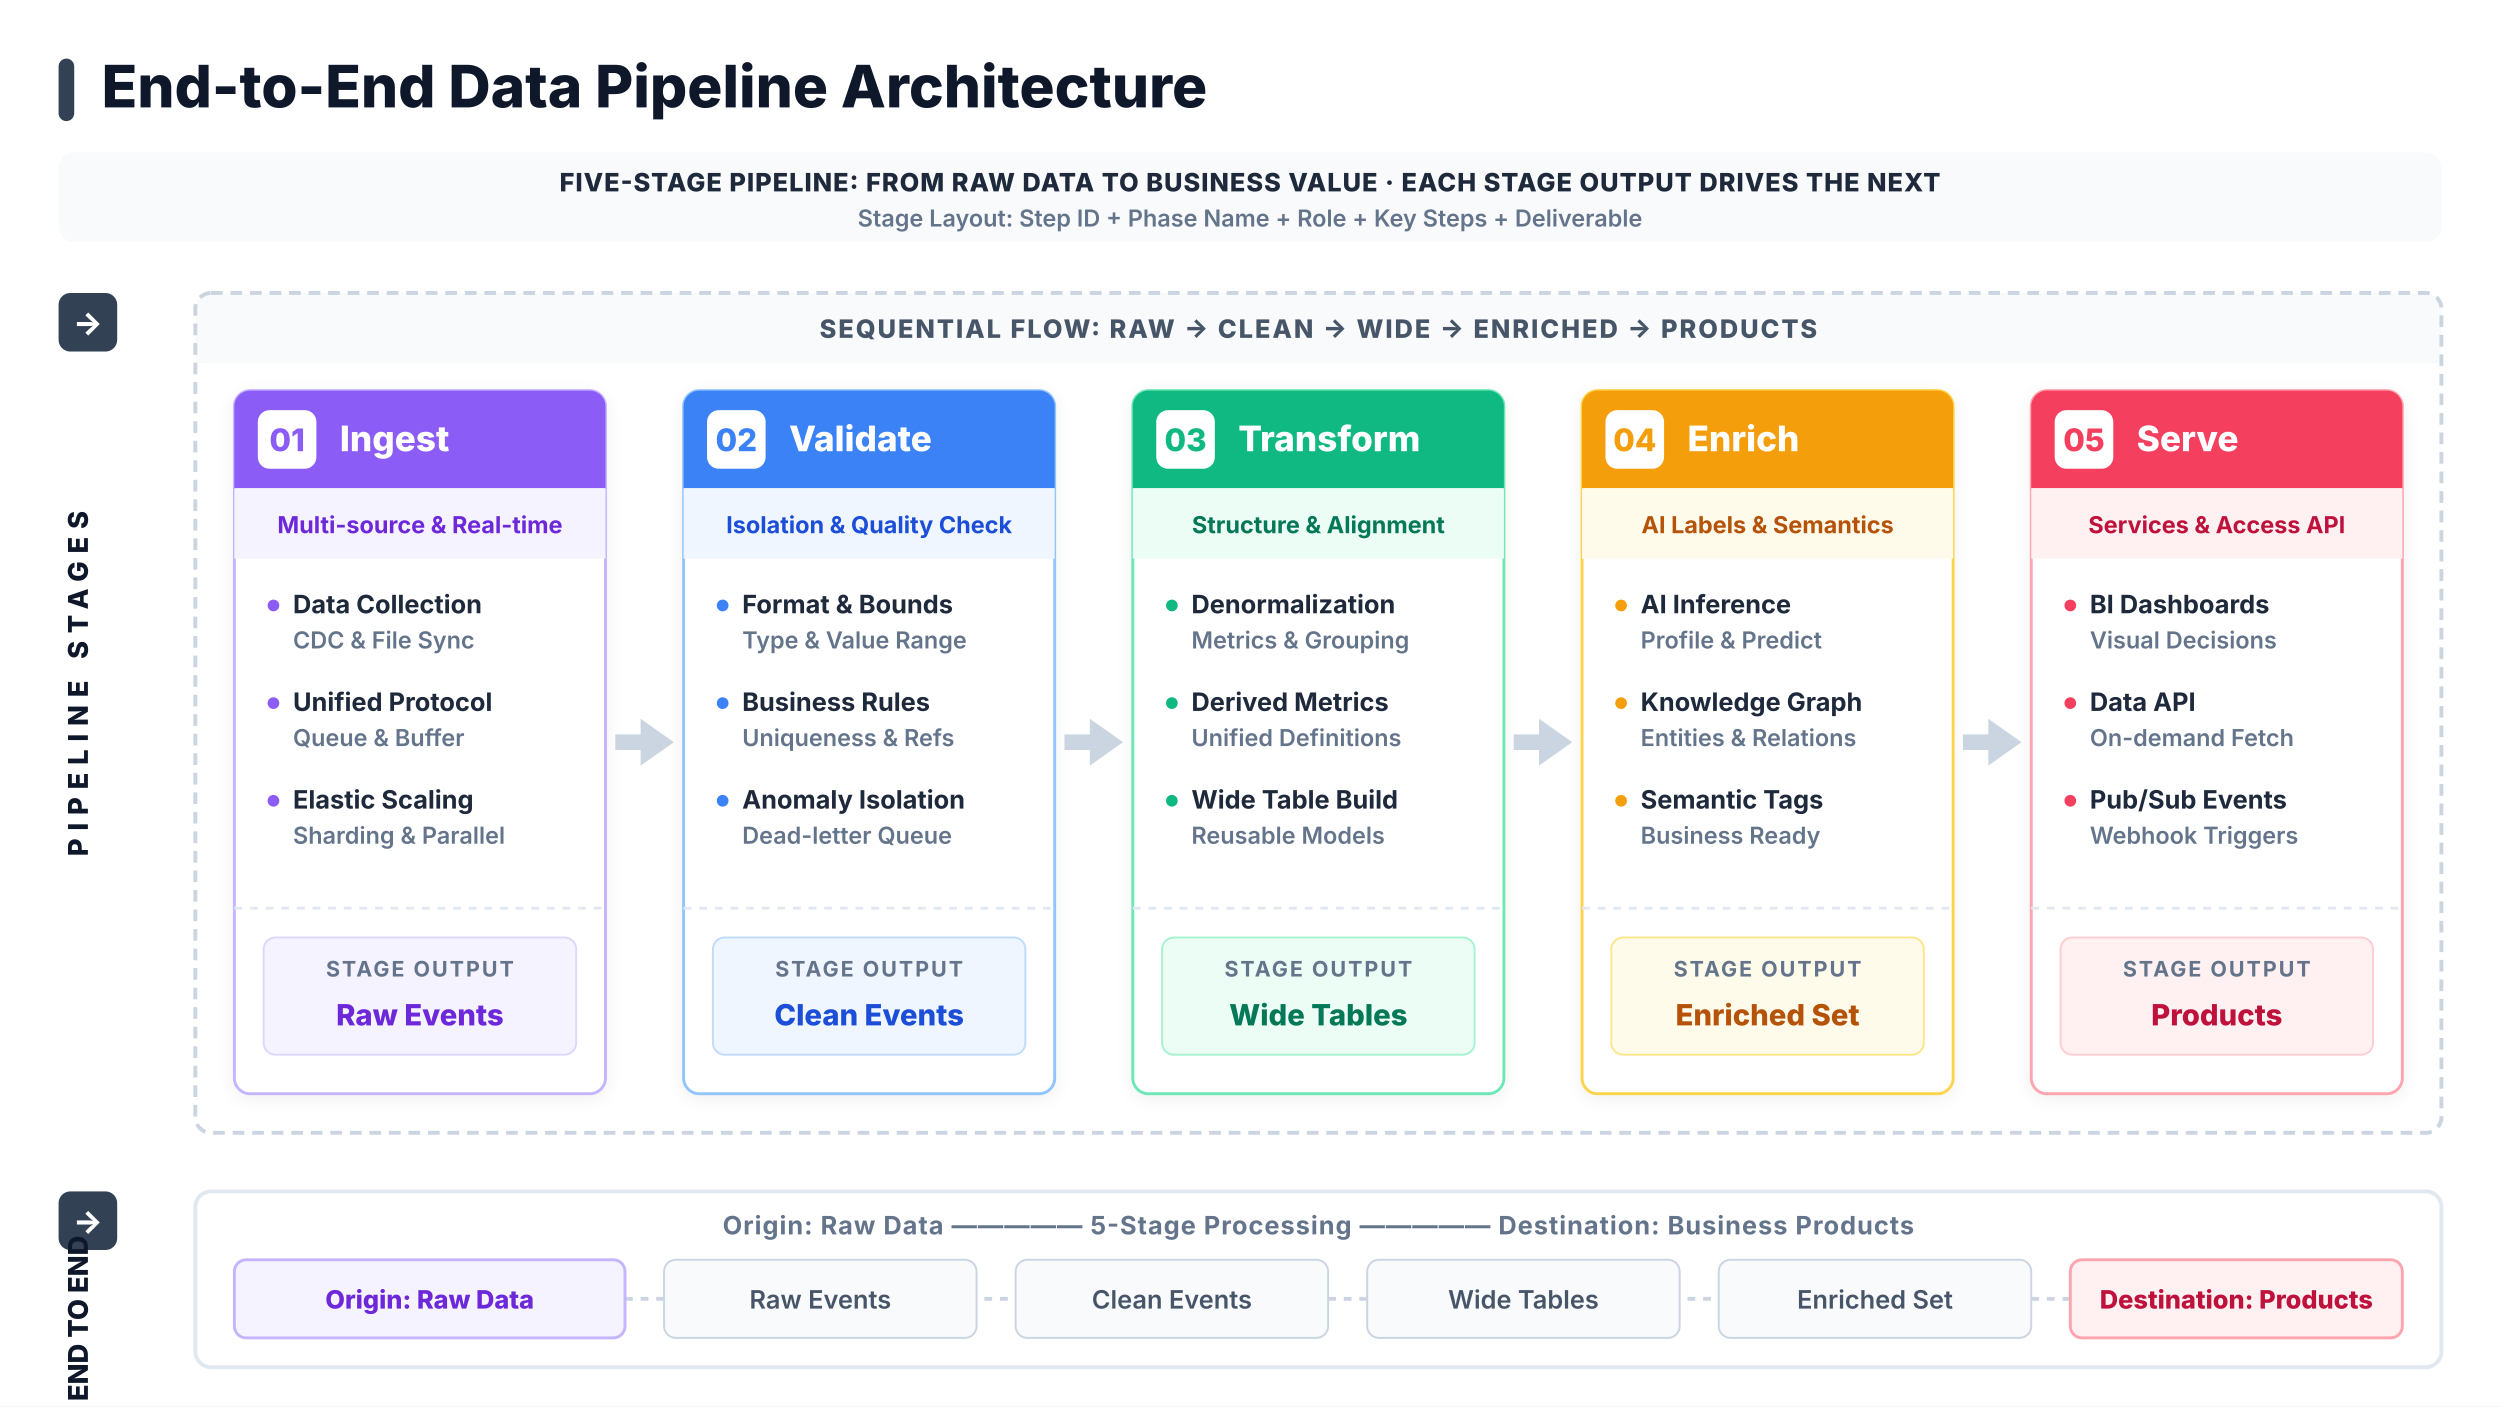
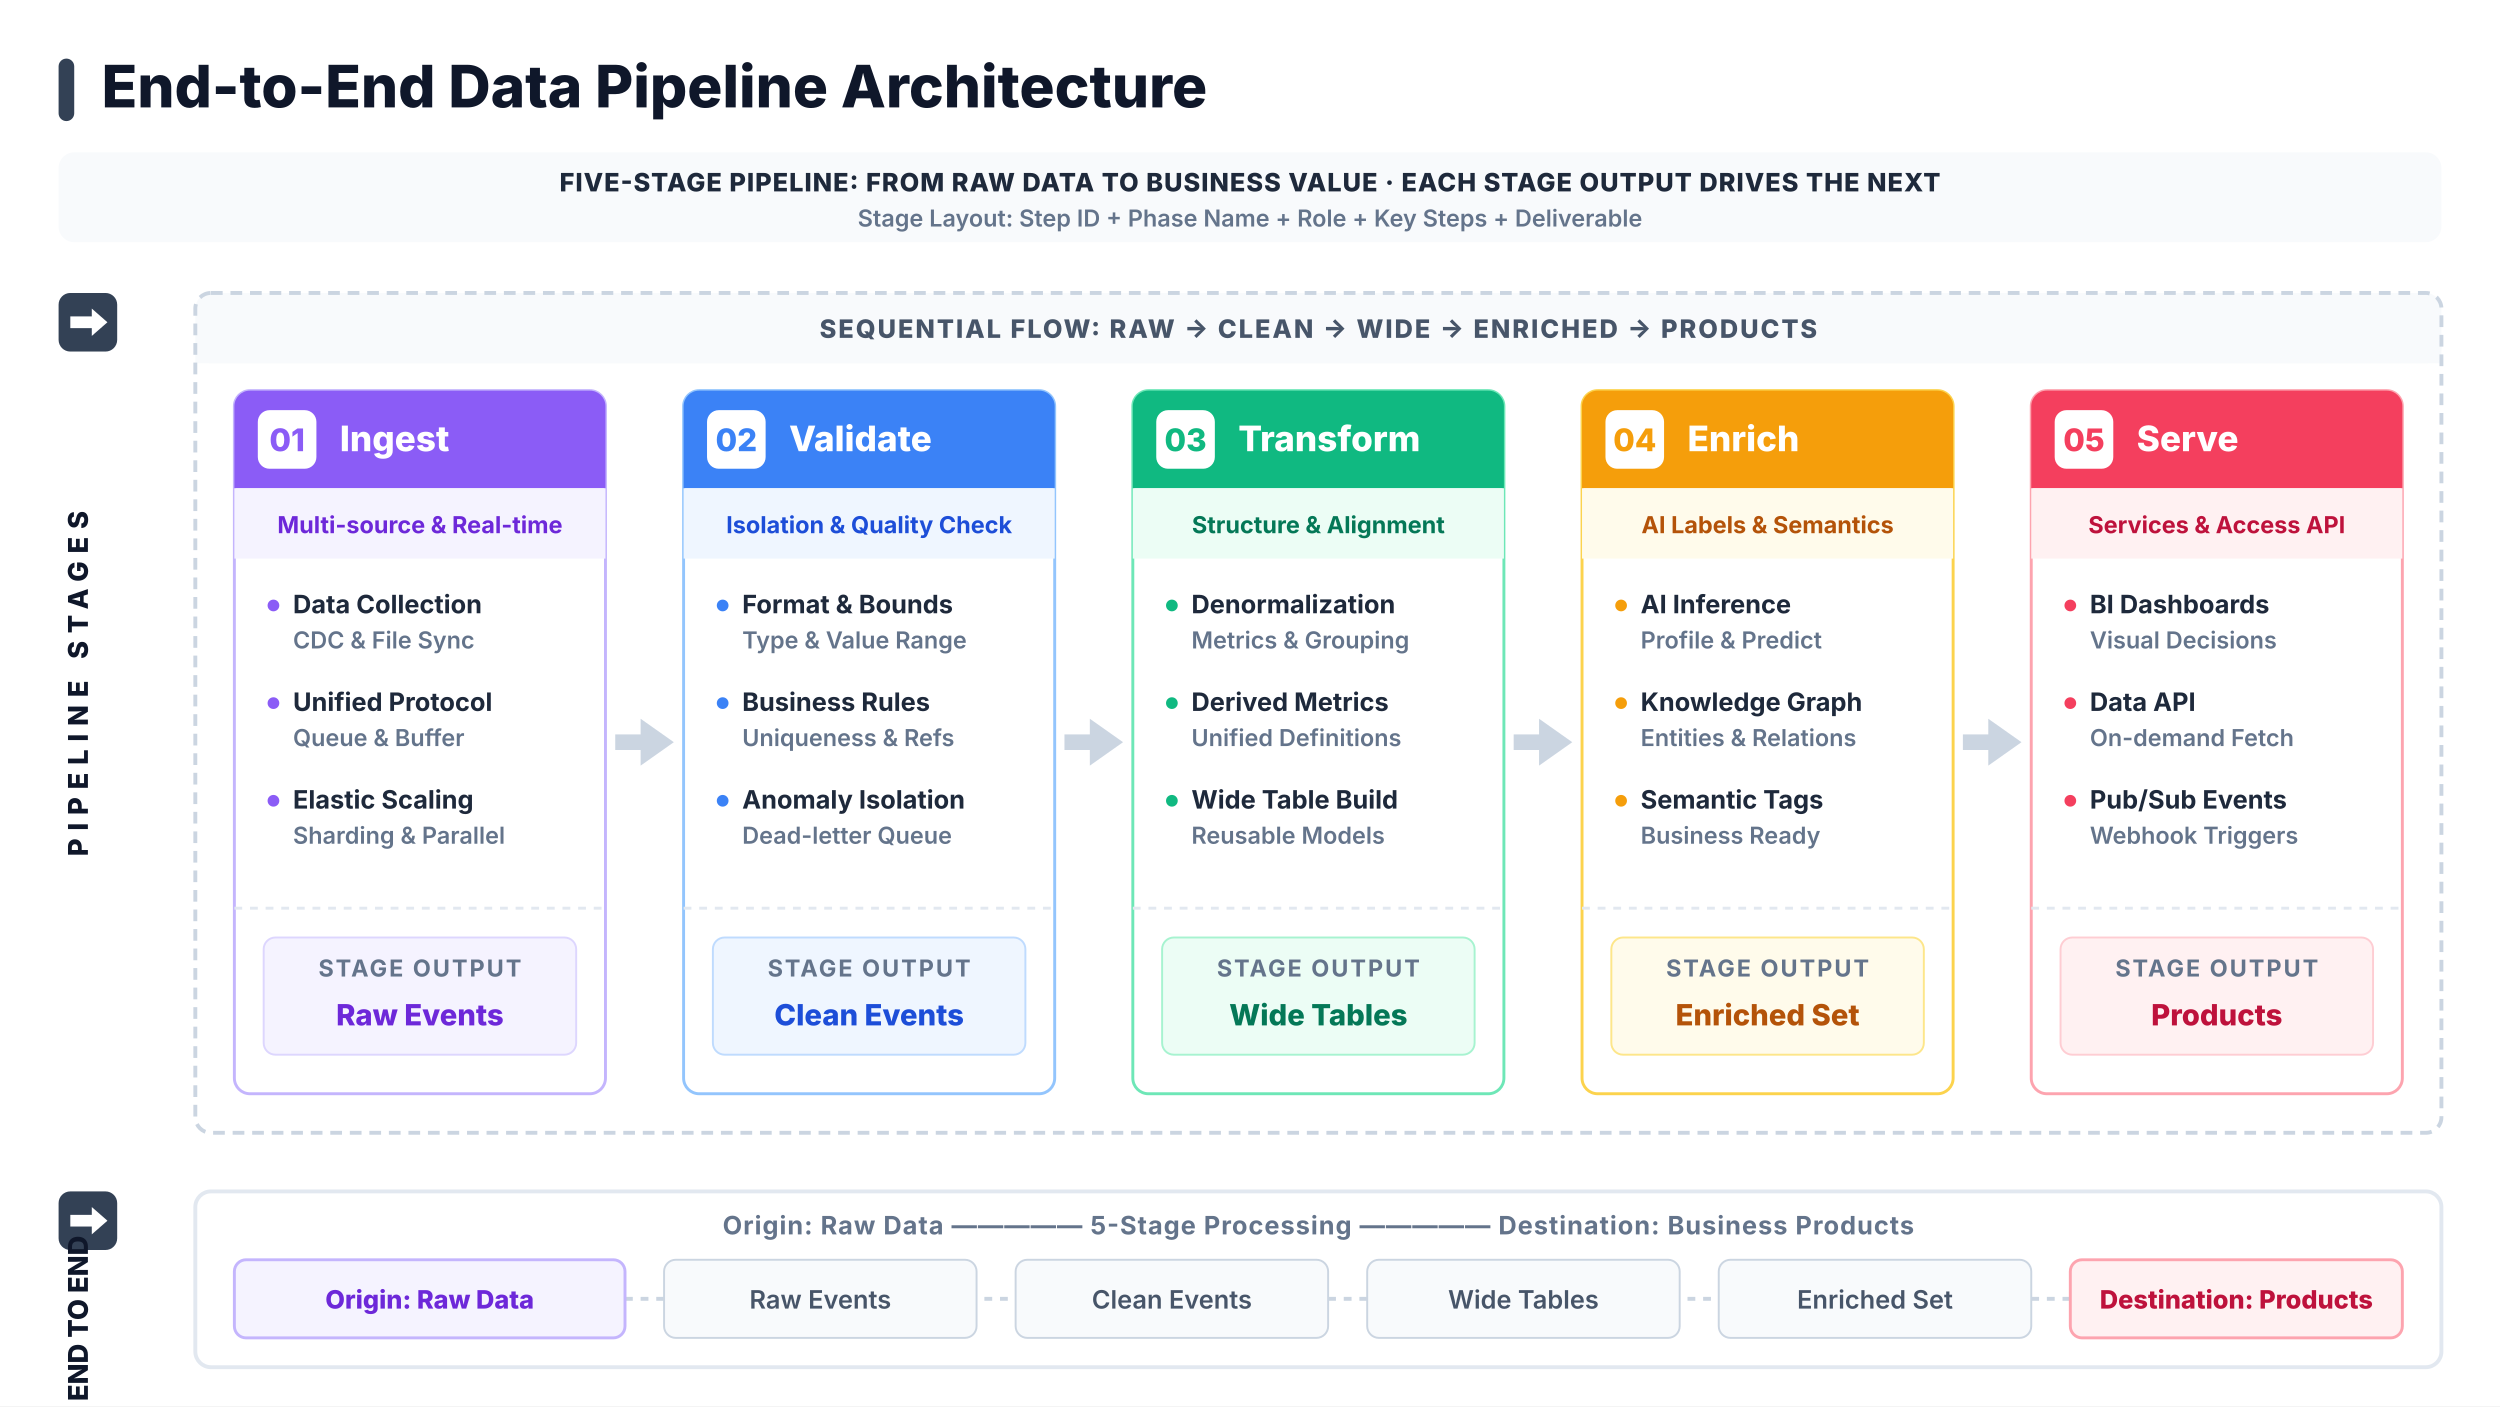
- <svg xmlns="http://www.w3.org/2000/svg" viewBox="0 0 1280 720" width="1280" height="720">
-   <defs>
-     <filter id="cardShadow" x="-10%" y="-10%" width="120%" height="120%">
-       <feGaussianBlur in="SourceAlpha" stdDeviation="4" />
-       <feOffset dx="0" dy="2" result="offsetblur" />
-       <feFlood flood-color="#0F172A" flood-opacity="0.06" result="shadowColor" />
-       <feComposite in="shadowColor" in2="offsetblur" operator="in" result="shadow" />
-       <feMerge>
-         <feMergeNode in="shadow" />
-         <feMergeNode in="SourceGraphic" />
-       </feMerge>
-     </filter>
-   </defs>
+ <svg xmlns="http://www.w3.org/2000/svg" viewBox="0 0 1280 720" width="1280" height="720" font-family="-apple-system, BlinkMacSystemFont, 'Segoe UI', 'PingFang SC', 'Microsoft YaHei', sans-serif" font-size="12">
  <rect x="0" y="0" width="1280" height="720" fill="#FFFFFF" />
-   <rect x="30" y="30" width="8" height="32" rx="4" fill="#334155" />
-   <text x="52" y="55" font-family="-apple-system, BlinkMacSystemFont, 'Segoe UI', sans-serif" font-size="30" font-weight="800" fill="#0F172A">End-to-End Data Pipeline Architecture</text>
-   <rect x="30" y="78" width="1220" height="46" rx="8" fill="#F8FAFC" />
-   <text x="640" y="98" text-anchor="middle" font-family="-apple-system, BlinkMacSystemFont, 'Segoe UI', sans-serif" font-size="13" font-weight="800" fill="#1E293B" letter-spacing="0.5">
-     FIVE-STAGE PIPELINE: FROM RAW DATA TO BUSINESS VALUE · EACH STAGE OUTPUT DRIVES THE NEXT
-   </text>
-   <text x="640" y="116" text-anchor="middle" font-family="-apple-system, BlinkMacSystemFont, 'Segoe UI', sans-serif" font-size="12" font-weight="600" fill="#64748B">
-     Stage Layout: Step ID + Phase Name + Role + Key Steps + Deliverable
-   </text>
-   <rect x="30" y="150" width="30" height="30" rx="6" fill="#334155" />
-   <text x="45" y="171" text-anchor="middle" font-family="-apple-system, BlinkMacSystemFont, 'Segoe UI', sans-serif" font-size="16" font-weight="800" fill="#FFFFFF">→</text>
-   <text x="45" y="350" text-anchor="middle" font-family="-apple-system, BlinkMacSystemFont, 'Segoe UI', sans-serif" font-size="14" font-weight="800" fill="#0F172A" letter-spacing="4" transform="rotate(-90, 45, 350)">PIPELINE STAGES</text>
-   <rect x="100" y="150" width="1150" height="36" fill="#F8FAFC" rx="8" />
-   <path d="M 100 176 L 1250 176 L 1250 186 L 100 186 Z" fill="#F8FAFC" />
-   <rect x="100" y="150" width="1150" height="430" rx="8" fill="none" stroke="#CBD5E1" stroke-width="2" stroke-dasharray="6 4" />
-   <text x="675" y="173" text-anchor="middle" font-family="-apple-system, BlinkMacSystemFont, 'Segoe UI', sans-serif" font-size="13" font-weight="800" fill="#475569" letter-spacing="1">SEQUENTIAL FLOW: RAW → CLEAN → WIDE → ENRICHED → PRODUCTS</text>
-   <rect x="120" y="200" width="190" height="360" rx="8" fill="#FFFFFF" stroke="#C4B5FD" stroke-width="1.5" filter="url(#cardShadow)" />
-   <path d="M 120 208 A 8 8 0 0 1 128 200 L 302 200 A 8 8 0 0 1 310 208 L 310 250 L 120 250 Z" fill="#8B5CF6" />
-   <rect x="132" y="210" width="30" height="30" rx="6" fill="#FFFFFF" />
-   <text x="147" y="231" text-anchor="middle" font-family="-apple-system, BlinkMacSystemFont, 'Segoe UI', sans-serif" font-size="16" font-weight="800" fill="#8B5CF6">01</text>
-   <text x="174" y="231" font-family="-apple-system, BlinkMacSystemFont, 'Segoe UI', sans-serif" font-size="18" font-weight="800" fill="#FFFFFF">Ingest</text>
-   <rect x="120" y="250" width="190" height="36" fill="#F5F3FF" />
-   <text x="215" y="273" text-anchor="middle" font-family="-apple-system, BlinkMacSystemFont, 'Segoe UI', sans-serif" font-size="12" font-weight="700" fill="#6D28D9">Multi-source &amp; Real-time</text>
-   <circle cx="140" cy="310" r="3" fill="#8B5CF6" />
-   <text x="150" y="314" font-family="-apple-system, BlinkMacSystemFont, 'Segoe UI', sans-serif" font-size="13" font-weight="700" fill="#1E293B">Data Collection</text>
-   <text x="150" y="332" font-family="-apple-system, BlinkMacSystemFont, 'Segoe UI', sans-serif" font-size="12" font-weight="600" fill="#64748B">CDC &amp; File Sync</text>
-   <circle cx="140" cy="360" r="3" fill="#8B5CF6" />
-   <text x="150" y="364" font-family="-apple-system, BlinkMacSystemFont, 'Segoe UI', sans-serif" font-size="13" font-weight="700" fill="#1E293B">Unified Protocol</text>
-   <text x="150" y="382" font-family="-apple-system, BlinkMacSystemFont, 'Segoe UI', sans-serif" font-size="12" font-weight="600" fill="#64748B">Queue &amp; Buffer</text>
-   <circle cx="140" cy="410" r="3" fill="#8B5CF6" />
-   <text x="150" y="414" font-family="-apple-system, BlinkMacSystemFont, 'Segoe UI', sans-serif" font-size="13" font-weight="700" fill="#1E293B">Elastic Scaling</text>
-   <text x="150" y="432" font-family="-apple-system, BlinkMacSystemFont, 'Segoe UI', sans-serif" font-size="12" font-weight="600" fill="#64748B">Sharding &amp; Parallel</text>
-   <line x1="120" y1="465" x2="310" y2="465" stroke="#E2E8F0" stroke-width="1.5" stroke-dasharray="4 4" />
-   <rect x="135" y="480" width="160" height="60" rx="6" fill="#F5F3FF" stroke="#DDD6FE" stroke-width="1" />
-   <text x="215" y="500" text-anchor="middle" font-family="-apple-system, BlinkMacSystemFont, 'Segoe UI', sans-serif" font-size="11" font-weight="700" fill="#64748B" letter-spacing="1">STAGE OUTPUT</text>
-   <text x="215" y="525" text-anchor="middle" font-family="-apple-system, BlinkMacSystemFont, 'Segoe UI', sans-serif" font-size="15" font-weight="800" fill="#6D28D9">Raw Events</text>
-   <rect x="350" y="200" width="190" height="360" rx="8" fill="#FFFFFF" stroke="#93C5FD" stroke-width="1.5" filter="url(#cardShadow)" />
-   <path d="M 350 208 A 8 8 0 0 1 358 200 L 532 200 A 8 8 0 0 1 540 208 L 540 250 L 350 250 Z" fill="#3B82F6" />
-   <rect x="362" y="210" width="30" height="30" rx="6" fill="#FFFFFF" />
-   <text x="377" y="231" text-anchor="middle" font-family="-apple-system, BlinkMacSystemFont, 'Segoe UI', sans-serif" font-size="16" font-weight="800" fill="#3B82F6">02</text>
-   <text x="404" y="231" font-family="-apple-system, BlinkMacSystemFont, 'Segoe UI', sans-serif" font-size="18" font-weight="800" fill="#FFFFFF">Validate</text>
-   <rect x="350" y="250" width="190" height="36" fill="#EFF6FF" />
-   <text x="445" y="273" text-anchor="middle" font-family="-apple-system, BlinkMacSystemFont, 'Segoe UI', sans-serif" font-size="12" font-weight="700" fill="#1D4ED8">Isolation &amp; Quality Check</text>
-   <circle cx="370" cy="310" r="3" fill="#3B82F6" />
-   <text x="380" y="314" font-family="-apple-system, BlinkMacSystemFont, 'Segoe UI', sans-serif" font-size="13" font-weight="700" fill="#1E293B">Format &amp; Bounds</text>
-   <text x="380" y="332" font-family="-apple-system, BlinkMacSystemFont, 'Segoe UI', sans-serif" font-size="12" font-weight="600" fill="#64748B">Type &amp; Value Range</text>
-   <circle cx="370" cy="360" r="3" fill="#3B82F6" />
-   <text x="380" y="364" font-family="-apple-system, BlinkMacSystemFont, 'Segoe UI', sans-serif" font-size="13" font-weight="700" fill="#1E293B">Business Rules</text>
-   <text x="380" y="382" font-family="-apple-system, BlinkMacSystemFont, 'Segoe UI', sans-serif" font-size="12" font-weight="600" fill="#64748B">Uniqueness &amp; Refs</text>
-   <circle cx="370" cy="410" r="3" fill="#3B82F6" />
-   <text x="380" y="414" font-family="-apple-system, BlinkMacSystemFont, 'Segoe UI', sans-serif" font-size="13" font-weight="700" fill="#1E293B">Anomaly Isolation</text>
-   <text x="380" y="432" font-family="-apple-system, BlinkMacSystemFont, 'Segoe UI', sans-serif" font-size="12" font-weight="600" fill="#64748B">Dead-letter Queue</text>
-   <line x1="350" y1="465" x2="540" y2="465" stroke="#E2E8F0" stroke-width="1.5" stroke-dasharray="4 4" />
-   <rect x="365" y="480" width="160" height="60" rx="6" fill="#EFF6FF" stroke="#BFDBFE" stroke-width="1" />
-   <text x="445" y="500" text-anchor="middle" font-family="-apple-system, BlinkMacSystemFont, 'Segoe UI', sans-serif" font-size="11" font-weight="700" fill="#64748B" letter-spacing="1">STAGE OUTPUT</text>
-   <text x="445" y="525" text-anchor="middle" font-family="-apple-system, BlinkMacSystemFont, 'Segoe UI', sans-serif" font-size="15" font-weight="800" fill="#1D4ED8">Clean Events</text>
-   <rect x="580" y="200" width="190" height="360" rx="8" fill="#FFFFFF" stroke="#6EE7B7" stroke-width="1.5" filter="url(#cardShadow)" />
-   <path d="M 580 208 A 8 8 0 0 1 588 200 L 762 200 A 8 8 0 0 1 770 208 L 770 250 L 580 250 Z" fill="#10B981" />
-   <rect x="592" y="210" width="30" height="30" rx="6" fill="#FFFFFF" />
-   <text x="607" y="231" text-anchor="middle" font-family="-apple-system, BlinkMacSystemFont, 'Segoe UI', sans-serif" font-size="16" font-weight="800" fill="#10B981">03</text>
-   <text x="634" y="231" font-family="-apple-system, BlinkMacSystemFont, 'Segoe UI', sans-serif" font-size="18" font-weight="800" fill="#FFFFFF">Transform</text>
-   <rect x="580" y="250" width="190" height="36" fill="#ECFDF5" />
-   <text x="675" y="273" text-anchor="middle" font-family="-apple-system, BlinkMacSystemFont, 'Segoe UI', sans-serif" font-size="12" font-weight="700" fill="#047857">Structure &amp; Alignment</text>
-   <circle cx="600" cy="310" r="3" fill="#10B981" />
-   <text x="610" y="314" font-family="-apple-system, BlinkMacSystemFont, 'Segoe UI', sans-serif" font-size="13" font-weight="700" fill="#1E293B">Denormalization</text>
-   <text x="610" y="332" font-family="-apple-system, BlinkMacSystemFont, 'Segoe UI', sans-serif" font-size="12" font-weight="600" fill="#64748B">Metrics &amp; Grouping</text>
-   <circle cx="600" cy="360" r="3" fill="#10B981" />
-   <text x="610" y="364" font-family="-apple-system, BlinkMacSystemFont, 'Segoe UI', sans-serif" font-size="13" font-weight="700" fill="#1E293B">Derived Metrics</text>
-   <text x="610" y="382" font-family="-apple-system, BlinkMacSystemFont, 'Segoe UI', sans-serif" font-size="12" font-weight="600" fill="#64748B">Unified Definitions</text>
-   <circle cx="600" cy="410" r="3" fill="#10B981" />
-   <text x="610" y="414" font-family="-apple-system, BlinkMacSystemFont, 'Segoe UI', sans-serif" font-size="13" font-weight="700" fill="#1E293B">Wide Table Build</text>
-   <text x="610" y="432" font-family="-apple-system, BlinkMacSystemFont, 'Segoe UI', sans-serif" font-size="12" font-weight="600" fill="#64748B">Reusable Models</text>
-   <line x1="580" y1="465" x2="770" y2="465" stroke="#E2E8F0" stroke-width="1.5" stroke-dasharray="4 4" />
-   <rect x="595" y="480" width="160" height="60" rx="6" fill="#ECFDF5" stroke="#A7F3D0" stroke-width="1" />
-   <text x="675" y="500" text-anchor="middle" font-family="-apple-system, BlinkMacSystemFont, 'Segoe UI', sans-serif" font-size="11" font-weight="700" fill="#64748B" letter-spacing="1">STAGE OUTPUT</text>
-   <text x="675" y="525" text-anchor="middle" font-family="-apple-system, BlinkMacSystemFont, 'Segoe UI', sans-serif" font-size="15" font-weight="800" fill="#047857">Wide Tables</text>
-   <rect x="810" y="200" width="190" height="360" rx="8" fill="#FFFFFF" stroke="#FCD34D" stroke-width="1.5" filter="url(#cardShadow)" />
-   <path d="M 810 208 A 8 8 0 0 1 818 200 L 992 200 A 8 8 0 0 1 1000 208 L 1000 250 L 810 250 Z" fill="#F59E0B" />
-   <rect x="822" y="210" width="30" height="30" rx="6" fill="#FFFFFF" />
-   <text x="837" y="231" text-anchor="middle" font-family="-apple-system, BlinkMacSystemFont, 'Segoe UI', sans-serif" font-size="16" font-weight="800" fill="#F59E0B">04</text>
-   <text x="864" y="231" font-family="-apple-system, BlinkMacSystemFont, 'Segoe UI', sans-serif" font-size="18" font-weight="800" fill="#FFFFFF">Enrich</text>
-   <rect x="810" y="250" width="190" height="36" fill="#FFFBEB" />
-   <text x="905" y="273" text-anchor="middle" font-family="-apple-system, BlinkMacSystemFont, 'Segoe UI', sans-serif" font-size="12" font-weight="700" fill="#B45309">AI Labels &amp; Semantics</text>
-   <circle cx="830" cy="310" r="3" fill="#F59E0B" />
-   <text x="840" y="314" font-family="-apple-system, BlinkMacSystemFont, 'Segoe UI', sans-serif" font-size="13" font-weight="700" fill="#1E293B">AI Inference</text>
-   <text x="840" y="332" font-family="-apple-system, BlinkMacSystemFont, 'Segoe UI', sans-serif" font-size="12" font-weight="600" fill="#64748B">Profile &amp; Predict</text>
-   <circle cx="830" cy="360" r="3" fill="#F59E0B" />
-   <text x="840" y="364" font-family="-apple-system, BlinkMacSystemFont, 'Segoe UI', sans-serif" font-size="13" font-weight="700" fill="#1E293B">Knowledge Graph</text>
-   <text x="840" y="382" font-family="-apple-system, BlinkMacSystemFont, 'Segoe UI', sans-serif" font-size="12" font-weight="600" fill="#64748B">Entities &amp; Relations</text>
-   <circle cx="830" cy="410" r="3" fill="#F59E0B" />
-   <text x="840" y="414" font-family="-apple-system, BlinkMacSystemFont, 'Segoe UI', sans-serif" font-size="13" font-weight="700" fill="#1E293B">Semantic Tags</text>
-   <text x="840" y="432" font-family="-apple-system, BlinkMacSystemFont, 'Segoe UI', sans-serif" font-size="12" font-weight="600" fill="#64748B">Business Ready</text>
-   <line x1="810" y1="465" x2="1000" y2="465" stroke="#E2E8F0" stroke-width="1.5" stroke-dasharray="4 4" />
-   <rect x="825" y="480" width="160" height="60" rx="6" fill="#FFFBEB" stroke="#FDE68A" stroke-width="1" />
-   <text x="905" y="500" text-anchor="middle" font-family="-apple-system, BlinkMacSystemFont, 'Segoe UI', sans-serif" font-size="11" font-weight="700" fill="#64748B" letter-spacing="1">STAGE OUTPUT</text>
-   <text x="905" y="525" text-anchor="middle" font-family="-apple-system, BlinkMacSystemFont, 'Segoe UI', sans-serif" font-size="15" font-weight="800" fill="#B45309">Enriched Set</text>
-   <rect x="1040" y="200" width="190" height="360" rx="8" fill="#FFFFFF" stroke="#FDA4AF" stroke-width="1.5" filter="url(#cardShadow)" />
-   <path d="M 1040 208 A 8 8 0 0 1 1048 200 L 1222 200 A 8 8 0 0 1 1230 208 L 1230 250 L 1040 250 Z" fill="#F43F5E" />
-   <rect x="1052" y="210" width="30" height="30" rx="6" fill="#FFFFFF" />
-   <text x="1067" y="231" text-anchor="middle" font-family="-apple-system, BlinkMacSystemFont, 'Segoe UI', sans-serif" font-size="16" font-weight="800" fill="#F43F5E">05</text>
-   <text x="1094" y="231" font-family="-apple-system, BlinkMacSystemFont, 'Segoe UI', sans-serif" font-size="18" font-weight="800" fill="#FFFFFF">Serve</text>
-   <rect x="1040" y="250" width="190" height="36" fill="#FFF1F2" />
-   <text x="1135" y="273" text-anchor="middle" font-family="-apple-system, BlinkMacSystemFont, 'Segoe UI', sans-serif" font-size="12" font-weight="700" fill="#BE123C">Services &amp; Access API</text>
-   <circle cx="1060" cy="310" r="3" fill="#F43F5E" />
-   <text x="1070" y="314" font-family="-apple-system, BlinkMacSystemFont, 'Segoe UI', sans-serif" font-size="13" font-weight="700" fill="#1E293B">BI Dashboards</text>
-   <text x="1070" y="332" font-family="-apple-system, BlinkMacSystemFont, 'Segoe UI', sans-serif" font-size="12" font-weight="600" fill="#64748B">Visual Decisions</text>
-   <circle cx="1060" cy="360" r="3" fill="#F43F5E" />
-   <text x="1070" y="364" font-family="-apple-system, BlinkMacSystemFont, 'Segoe UI', sans-serif" font-size="13" font-weight="700" fill="#1E293B">Data API</text>
-   <text x="1070" y="382" font-family="-apple-system, BlinkMacSystemFont, 'Segoe UI', sans-serif" font-size="12" font-weight="600" fill="#64748B">On-demand Fetch</text>
-   <circle cx="1060" cy="410" r="3" fill="#F43F5E" />
-   <text x="1070" y="414" font-family="-apple-system, BlinkMacSystemFont, 'Segoe UI', sans-serif" font-size="13" font-weight="700" fill="#1E293B">Pub/Sub Events</text>
-   <text x="1070" y="432" font-family="-apple-system, BlinkMacSystemFont, 'Segoe UI', sans-serif" font-size="12" font-weight="600" fill="#64748B">Webhook Triggers</text>
-   <line x1="1040" y1="465" x2="1230" y2="465" stroke="#E2E8F0" stroke-width="1.5" stroke-dasharray="4 4" />
-   <rect x="1055" y="480" width="160" height="60" rx="6" fill="#FFF1F2" stroke="#FECDD3" stroke-width="1" />
-   <text x="1135" y="500" text-anchor="middle" font-family="-apple-system, BlinkMacSystemFont, 'Segoe UI', sans-serif" font-size="11" font-weight="700" fill="#64748B" letter-spacing="1">STAGE OUTPUT</text>
-   <text x="1135" y="525" text-anchor="middle" font-family="-apple-system, BlinkMacSystemFont, 'Segoe UI', sans-serif" font-size="15" font-weight="800" fill="#BE123C">Products</text>
-   <g fill="#CBD5E1">
-     <path d="M 315 376 L 328 376 L 328 368 L 345 380 L 328 392 L 328 384 L 315 384 Z" />
-     <path d="M 545 376 L 558 376 L 558 368 L 575 380 L 558 392 L 558 384 L 545 384 Z" />
-     <path d="M 775 376 L 788 376 L 788 368 L 805 380 L 788 392 L 788 384 L 775 384 Z" />
-     <path d="M 1005 376 L 1018 376 L 1018 368 L 1035 380 L 1018 392 L 1018 384 L 1005 384 Z" />
+   <g id="header" data-pptx-bounds="30 30 1220 94">
+     <rect x="30" y="30" width="8" height="32" rx="4" fill="#334155" />
+     <text x="52" y="55" font-size="30" font-weight="800" fill="#0F172A">End-to-End Data Pipeline Architecture</text>
+     <rect x="30" y="78" width="1220" height="46" rx="8" fill="#F8FAFC" />
+     <text x="640" y="98" text-anchor="middle" font-size="13" font-weight="800" fill="#1E293B" letter-spacing="0.5">
+       FIVE-STAGE PIPELINE: FROM RAW DATA TO BUSINESS VALUE · EACH STAGE OUTPUT DRIVES THE NEXT
+     </text>
+     <text x="640" y="116" text-anchor="middle" font-weight="600" fill="#64748B">
+       Stage Layout: Step ID + Phase Name + Role + Key Steps + Deliverable
+     </text>
  </g>
-   <rect x="30" y="610" width="30" height="30" rx="6" fill="#334155" />
-   <text x="45" y="631" text-anchor="middle" font-family="-apple-system, BlinkMacSystemFont, 'Segoe UI', sans-serif" font-size="16" font-weight="800" fill="#FFFFFF">→</text>
-   <text x="45" y="675" text-anchor="middle" font-family="-apple-system, BlinkMacSystemFont, 'Segoe UI', sans-serif" font-size="14" font-weight="800" fill="#0F172A" transform="rotate(-90, 45, 675)">END TO END</text>
-   <rect x="100" y="610" width="1150" height="90" rx="8" fill="none" stroke="#E2E8F0" stroke-width="2" />
-   <text x="675" y="632" text-anchor="middle" font-family="-apple-system, BlinkMacSystemFont, 'Segoe UI', sans-serif" font-size="13" font-weight="700" fill="#64748B" letter-spacing="0.5">Origin: Raw Data ————— 5-Stage Processing ————— Destination: Business Products</text>
-   <line x1="120" y1="665" x2="1230" y2="665" stroke="#CBD5E1" stroke-width="2" stroke-dasharray="4 4" />
-   <rect x="120" y="645" width="200" height="40" rx="6" fill="#F5F3FF" stroke="#C4B5FD" stroke-width="1.5" />
-   <text x="220" y="670" text-anchor="middle" font-family="-apple-system, BlinkMacSystemFont, 'Segoe UI', sans-serif" font-size="13" font-weight="800" fill="#6D28D9">Origin: Raw Data</text>
-   <rect x="340" y="645" width="160" height="40" rx="6" fill="#F8FAFC" stroke="#CBD5E1" stroke-width="1" />
-   <text x="420" y="670" text-anchor="middle" font-family="-apple-system, BlinkMacSystemFont, 'Segoe UI', sans-serif" font-size="13" font-weight="600" fill="#475569">Raw Events</text>
-   <rect x="520" y="645" width="160" height="40" rx="6" fill="#F8FAFC" stroke="#CBD5E1" stroke-width="1" />
-   <text x="600" y="670" text-anchor="middle" font-family="-apple-system, BlinkMacSystemFont, 'Segoe UI', sans-serif" font-size="13" font-weight="600" fill="#475569">Clean Events</text>
-   <rect x="700" y="645" width="160" height="40" rx="6" fill="#F8FAFC" stroke="#CBD5E1" stroke-width="1" />
-   <text x="780" y="670" text-anchor="middle" font-family="-apple-system, BlinkMacSystemFont, 'Segoe UI', sans-serif" font-size="13" font-weight="600" fill="#475569">Wide Tables</text>
-   <rect x="880" y="645" width="160" height="40" rx="6" fill="#F8FAFC" stroke="#CBD5E1" stroke-width="1" />
-   <text x="960" y="670" text-anchor="middle" font-family="-apple-system, BlinkMacSystemFont, 'Segoe UI', sans-serif" font-size="13" font-weight="600" fill="#475569">Enriched Set</text>
-   <rect x="1060" y="645" width="170" height="40" rx="6" fill="#FFF1F2" stroke="#FDA4AF" stroke-width="1.5" />
-   <text x="1145" y="670" text-anchor="middle" font-family="-apple-system, BlinkMacSystemFont, 'Segoe UI', sans-serif" font-size="13" font-weight="800" fill="#BE123C">Destination: Products</text>
+   <g id="pipeline-stages-label" data-pptx-bounds="30 150 30 430">
+     <rect x="30" y="150" width="30" height="30" rx="6" fill="#334155" />
+     <g id="pipeline-stages-label-arrow" data-pptx-authoring="preset" data-pptx-object="shape" data-pptx-prst="rightArrow" data-pptx-frame="36 158 19 14" data-pptx-av-adj1="val 42857" data-pptx-av-adj2="val 57143" fill="#FFFFFF" stroke="none">
+       <path d="M 36 162 L 47 162 L 47 158 L 55 165 L 47 172 L 47 168 L 36 168 Z" />
+     </g>
+     <text x="45" y="350" text-anchor="middle" font-size="14" font-weight="800" fill="#0F172A" letter-spacing="4" transform="rotate(-90, 45, 350)">PIPELINE STAGES</text>
+   </g>
+   <g id="pipeline" data-pptx-bounds="100 150 1150 430">
+     <rect x="100" y="150" width="1150" height="36" fill="#F8FAFC" rx="8" />
+     <path d="M 100 176 L 1250 176 L 1250 186 L 100 186 Z" fill="#F8FAFC" />
+     <rect x="100" y="150" width="1150" height="430" rx="8" fill="none" stroke="#CBD5E1" stroke-width="2" stroke-dasharray="6 4" />
+     <text x="675" y="173" text-anchor="middle" font-size="13" font-weight="800" fill="#475569" letter-spacing="1">SEQUENTIAL FLOW: RAW → CLEAN → WIDE → ENRICHED → PRODUCTS</text>
+     <rect x="120" y="200" width="190" height="360" rx="8" fill="#FFFFFF" stroke="#C4B5FD" stroke-width="1.5" />
+     <path d="M 120 208 A 8 8 0 0 1 128 200 L 302 200 A 8 8 0 0 1 310 208 L 310 250 L 120 250 Z" fill="#8B5CF6" />
+     <rect x="132" y="210" width="30" height="30" rx="6" fill="#FFFFFF" />
+     <text x="147" y="231" text-anchor="middle" font-size="16" font-weight="800" fill="#8B5CF6">01</text>
+     <text x="174" y="231" font-size="18" font-weight="800" fill="#FFFFFF">Ingest</text>
+     <rect x="120" y="250" width="190" height="36" fill="#F5F3FF" />
+     <text x="215" y="273" text-anchor="middle" font-weight="700" fill="#6D28D9">Multi-source &amp; Real-time</text>
+     <circle cx="140" cy="310" r="3" fill="#8B5CF6" />
+     <text x="150" y="314" font-size="13" font-weight="700" fill="#1E293B">Data Collection</text>
+     <text x="150" y="332" font-weight="600" fill="#64748B">CDC &amp; File Sync</text>
+     <circle cx="140" cy="360" r="3" fill="#8B5CF6" />
+     <text x="150" y="364" font-size="13" font-weight="700" fill="#1E293B">Unified Protocol</text>
+     <text x="150" y="382" font-weight="600" fill="#64748B">Queue &amp; Buffer</text>
+     <circle cx="140" cy="410" r="3" fill="#8B5CF6" />
+     <text x="150" y="414" font-size="13" font-weight="700" fill="#1E293B">Elastic Scaling</text>
+     <text x="150" y="432" font-weight="600" fill="#64748B">Sharding &amp; Parallel</text>
+     <line x1="120" y1="465" x2="310" y2="465" stroke="#E2E8F0" stroke-width="1.5" stroke-dasharray="4 4" />
+     <rect x="135" y="480" width="160" height="60" rx="6" fill="#F5F3FF" stroke="#DDD6FE" stroke-width="1" />
+     <text x="215" y="500" text-anchor="middle" font-weight="700" fill="#64748B" letter-spacing="1">STAGE OUTPUT</text>
+     <text x="215" y="525" text-anchor="middle" font-size="15" font-weight="800" fill="#6D28D9">Raw Events</text>
+     <rect x="350" y="200" width="190" height="360" rx="8" fill="#FFFFFF" stroke="#93C5FD" stroke-width="1.5" />
+     <path d="M 350 208 A 8 8 0 0 1 358 200 L 532 200 A 8 8 0 0 1 540 208 L 540 250 L 350 250 Z" fill="#3B82F6" />
+     <rect x="362" y="210" width="30" height="30" rx="6" fill="#FFFFFF" />
+     <text x="377" y="231" text-anchor="middle" font-size="16" font-weight="800" fill="#3B82F6">02</text>
+     <text x="404" y="231" font-size="18" font-weight="800" fill="#FFFFFF">Validate</text>
+     <rect x="350" y="250" width="190" height="36" fill="#EFF6FF" />
+     <text x="445" y="273" text-anchor="middle" font-weight="700" fill="#1D4ED8">Isolation &amp; Quality Check</text>
+     <circle cx="370" cy="310" r="3" fill="#3B82F6" />
+     <text x="380" y="314" font-size="13" font-weight="700" fill="#1E293B">Format &amp; Bounds</text>
+     <text x="380" y="332" font-weight="600" fill="#64748B">Type &amp; Value Range</text>
+     <circle cx="370" cy="360" r="3" fill="#3B82F6" />
+     <text x="380" y="364" font-size="13" font-weight="700" fill="#1E293B">Business Rules</text>
+     <text x="380" y="382" font-weight="600" fill="#64748B">Uniqueness &amp; Refs</text>
+     <circle cx="370" cy="410" r="3" fill="#3B82F6" />
+     <text x="380" y="414" font-size="13" font-weight="700" fill="#1E293B">Anomaly Isolation</text>
+     <text x="380" y="432" font-weight="600" fill="#64748B">Dead-letter Queue</text>
+     <line x1="350" y1="465" x2="540" y2="465" stroke="#E2E8F0" stroke-width="1.5" stroke-dasharray="4 4" />
+     <rect x="365" y="480" width="160" height="60" rx="6" fill="#EFF6FF" stroke="#BFDBFE" stroke-width="1" />
+     <text x="445" y="500" text-anchor="middle" font-weight="700" fill="#64748B" letter-spacing="1">STAGE OUTPUT</text>
+     <text x="445" y="525" text-anchor="middle" font-size="15" font-weight="800" fill="#1D4ED8">Clean Events</text>
+     <rect x="580" y="200" width="190" height="360" rx="8" fill="#FFFFFF" stroke="#6EE7B7" stroke-width="1.5" />
+     <path d="M 580 208 A 8 8 0 0 1 588 200 L 762 200 A 8 8 0 0 1 770 208 L 770 250 L 580 250 Z" fill="#10B981" />
+     <rect x="592" y="210" width="30" height="30" rx="6" fill="#FFFFFF" />
+     <text x="607" y="231" text-anchor="middle" font-size="16" font-weight="800" fill="#10B981">03</text>
+     <text x="634" y="231" font-size="18" font-weight="800" fill="#FFFFFF">Transform</text>
+     <rect x="580" y="250" width="190" height="36" fill="#ECFDF5" />
+     <text x="675" y="273" text-anchor="middle" font-weight="700" fill="#047857">Structure &amp; Alignment</text>
+     <circle cx="600" cy="310" r="3" fill="#10B981" />
+     <text x="610" y="314" font-size="13" font-weight="700" fill="#1E293B">Denormalization</text>
+     <text x="610" y="332" font-weight="600" fill="#64748B">Metrics &amp; Grouping</text>
+     <circle cx="600" cy="360" r="3" fill="#10B981" />
+     <text x="610" y="364" font-size="13" font-weight="700" fill="#1E293B">Derived Metrics</text>
+     <text x="610" y="382" font-weight="600" fill="#64748B">Unified Definitions</text>
+     <circle cx="600" cy="410" r="3" fill="#10B981" />
+     <text x="610" y="414" font-size="13" font-weight="700" fill="#1E293B">Wide Table Build</text>
+     <text x="610" y="432" font-weight="600" fill="#64748B">Reusable Models</text>
+     <line x1="580" y1="465" x2="770" y2="465" stroke="#E2E8F0" stroke-width="1.5" stroke-dasharray="4 4" />
+     <rect x="595" y="480" width="160" height="60" rx="6" fill="#ECFDF5" stroke="#A7F3D0" stroke-width="1" />
+     <text x="675" y="500" text-anchor="middle" font-weight="700" fill="#64748B" letter-spacing="1">STAGE OUTPUT</text>
+     <text x="675" y="525" text-anchor="middle" font-size="15" font-weight="800" fill="#047857">Wide Tables</text>
+     <rect x="810" y="200" width="190" height="360" rx="8" fill="#FFFFFF" stroke="#FCD34D" stroke-width="1.5" />
+     <path d="M 810 208 A 8 8 0 0 1 818 200 L 992 200 A 8 8 0 0 1 1000 208 L 1000 250 L 810 250 Z" fill="#F59E0B" />
+     <rect x="822" y="210" width="30" height="30" rx="6" fill="#FFFFFF" />
+     <text x="837" y="231" text-anchor="middle" font-size="16" font-weight="800" fill="#F59E0B">04</text>
+     <text x="864" y="231" font-size="18" font-weight="800" fill="#FFFFFF">Enrich</text>
+     <rect x="810" y="250" width="190" height="36" fill="#FFFBEB" />
+     <text x="905" y="273" text-anchor="middle" font-weight="700" fill="#B45309">AI Labels &amp; Semantics</text>
+     <circle cx="830" cy="310" r="3" fill="#F59E0B" />
+     <text x="840" y="314" font-size="13" font-weight="700" fill="#1E293B">AI Inference</text>
+     <text x="840" y="332" font-weight="600" fill="#64748B">Profile &amp; Predict</text>
+     <circle cx="830" cy="360" r="3" fill="#F59E0B" />
+     <text x="840" y="364" font-size="13" font-weight="700" fill="#1E293B">Knowledge Graph</text>
+     <text x="840" y="382" font-weight="600" fill="#64748B">Entities &amp; Relations</text>
+     <circle cx="830" cy="410" r="3" fill="#F59E0B" />
+     <text x="840" y="414" font-size="13" font-weight="700" fill="#1E293B">Semantic Tags</text>
+     <text x="840" y="432" font-weight="600" fill="#64748B">Business Ready</text>
+     <line x1="810" y1="465" x2="1000" y2="465" stroke="#E2E8F0" stroke-width="1.5" stroke-dasharray="4 4" />
+     <rect x="825" y="480" width="160" height="60" rx="6" fill="#FFFBEB" stroke="#FDE68A" stroke-width="1" />
+     <text x="905" y="500" text-anchor="middle" font-weight="700" fill="#64748B" letter-spacing="1">STAGE OUTPUT</text>
+     <text x="905" y="525" text-anchor="middle" font-size="15" font-weight="800" fill="#B45309">Enriched Set</text>
+     <rect x="1040" y="200" width="190" height="360" rx="8" fill="#FFFFFF" stroke="#FDA4AF" stroke-width="1.5" />
+     <path d="M 1040 208 A 8 8 0 0 1 1048 200 L 1222 200 A 8 8 0 0 1 1230 208 L 1230 250 L 1040 250 Z" fill="#F43F5E" />
+     <rect x="1052" y="210" width="30" height="30" rx="6" fill="#FFFFFF" />
+     <text x="1067" y="231" text-anchor="middle" font-size="16" font-weight="800" fill="#F43F5E">05</text>
+     <text x="1094" y="231" font-size="18" font-weight="800" fill="#FFFFFF">Serve</text>
+     <rect x="1040" y="250" width="190" height="36" fill="#FFF1F2" />
+     <text x="1135" y="273" text-anchor="middle" font-weight="700" fill="#BE123C">Services &amp; Access API</text>
+     <circle cx="1060" cy="310" r="3" fill="#F43F5E" />
+     <text x="1070" y="314" font-size="13" font-weight="700" fill="#1E293B">BI Dashboards</text>
+     <text x="1070" y="332" font-weight="600" fill="#64748B">Visual Decisions</text>
+     <circle cx="1060" cy="360" r="3" fill="#F43F5E" />
+     <text x="1070" y="364" font-size="13" font-weight="700" fill="#1E293B">Data API</text>
+     <text x="1070" y="382" font-weight="600" fill="#64748B">On-demand Fetch</text>
+     <circle cx="1060" cy="410" r="3" fill="#F43F5E" />
+     <text x="1070" y="414" font-size="13" font-weight="700" fill="#1E293B">Pub/Sub Events</text>
+     <text x="1070" y="432" font-weight="600" fill="#64748B">Webhook Triggers</text>
+     <line x1="1040" y1="465" x2="1230" y2="465" stroke="#E2E8F0" stroke-width="1.5" stroke-dasharray="4 4" />
+     <rect x="1055" y="480" width="160" height="60" rx="6" fill="#FFF1F2" stroke="#FECDD3" stroke-width="1" />
+     <text x="1135" y="500" text-anchor="middle" font-weight="700" fill="#64748B" letter-spacing="1">STAGE OUTPUT</text>
+     <text x="1135" y="525" text-anchor="middle" font-size="15" font-weight="800" fill="#BE123C">Products</text>
+     <g id="stage-arrows" fill="#CBD5E1">
+       <g id="stage-arrow-01-02" data-pptx-authoring="preset" data-pptx-object="shape" data-pptx-prst="rightArrow" data-pptx-frame="315 368 30 24" data-pptx-av-adj1="val 33333" data-pptx-av-adj2="val 70833" fill="#CBD5E1" stroke="none">
+         <path d="M 315 376 L 328 376 L 328 368 L 345 380 L 328 392 L 328 384 L 315 384 Z" />
+       </g>
+       <g id="stage-arrow-02-03" data-pptx-authoring="preset" data-pptx-object="shape" data-pptx-prst="rightArrow" data-pptx-frame="545 368 30 24" data-pptx-av-adj1="val 33333" data-pptx-av-adj2="val 70833" fill="#CBD5E1" stroke="none">
+         <path d="M 545 376 L 558 376 L 558 368 L 575 380 L 558 392 L 558 384 L 545 384 Z" />
+       </g>
+       <g id="stage-arrow-03-04" data-pptx-authoring="preset" data-pptx-object="shape" data-pptx-prst="rightArrow" data-pptx-frame="775 368 30 24" data-pptx-av-adj1="val 33333" data-pptx-av-adj2="val 70833" fill="#CBD5E1" stroke="none">
+         <path d="M 775 376 L 788 376 L 788 368 L 805 380 L 788 392 L 788 384 L 775 384 Z" />
+       </g>
+       <g id="stage-arrow-04-05" data-pptx-authoring="preset" data-pptx-object="shape" data-pptx-prst="rightArrow" data-pptx-frame="1005 368 30 24" data-pptx-av-adj1="val 33333" data-pptx-av-adj2="val 70833" fill="#CBD5E1" stroke="none">
+         <path d="M 1005 376 L 1018 376 L 1018 368 L 1035 380 L 1018 392 L 1018 384 L 1005 384 Z" />
+       </g>
+     </g>
+   </g>
+   <g id="end-to-end-label" data-pptx-bounds="30 608 30 112">
+     <rect x="30" y="610" width="30" height="30" rx="6" fill="#334155" />
+     <g id="end-to-end-label-arrow" data-pptx-authoring="preset" data-pptx-object="shape" data-pptx-prst="rightArrow" data-pptx-frame="36 618 19 14" data-pptx-av-adj1="val 42857" data-pptx-av-adj2="val 57143" fill="#FFFFFF" stroke="none">
+       <path d="M 36 622 L 47 622 L 47 618 L 55 625 L 47 632 L 47 628 L 36 628 Z" />
+     </g>
+     <text x="45" y="675" text-anchor="middle" font-size="14" font-weight="800" fill="#0F172A" transform="rotate(-90, 45, 675)">END TO END</text>
+   </g>
+   <g id="end-to-end-flow" data-pptx-bounds="100 610 1150 90">
+     <rect x="100" y="610" width="1150" height="90" rx="8" fill="none" stroke="#E2E8F0" stroke-width="2" />
+     <text x="675" y="632" text-anchor="middle" font-size="13" font-weight="700" fill="#64748B" letter-spacing="0.5">Origin: Raw Data ————— 5-Stage Processing ————— Destination: Business Products</text>
+     <line x1="120" y1="665" x2="1230" y2="665" stroke="#CBD5E1" stroke-width="2" stroke-dasharray="4 4" />
+     <rect x="120" y="645" width="200" height="40" rx="6" fill="#F5F3FF" stroke="#C4B5FD" stroke-width="1.5" />
+     <text x="220" y="670" text-anchor="middle" font-size="13" font-weight="800" fill="#6D28D9">Origin: Raw Data</text>
+     <rect x="340" y="645" width="160" height="40" rx="6" fill="#F8FAFC" stroke="#CBD5E1" stroke-width="1" />
+     <text x="420" y="670" text-anchor="middle" font-size="13" font-weight="600" fill="#475569">Raw Events</text>
+     <rect x="520" y="645" width="160" height="40" rx="6" fill="#F8FAFC" stroke="#CBD5E1" stroke-width="1" />
+     <text x="600" y="670" text-anchor="middle" font-size="13" font-weight="600" fill="#475569">Clean Events</text>
+     <rect x="700" y="645" width="160" height="40" rx="6" fill="#F8FAFC" stroke="#CBD5E1" stroke-width="1" />
+     <text x="780" y="670" text-anchor="middle" font-size="13" font-weight="600" fill="#475569">Wide Tables</text>
+     <rect x="880" y="645" width="160" height="40" rx="6" fill="#F8FAFC" stroke="#CBD5E1" stroke-width="1" />
+     <text x="960" y="670" text-anchor="middle" font-size="13" font-weight="600" fill="#475569">Enriched Set</text>
+     <rect x="1060" y="645" width="170" height="40" rx="6" fill="#FFF1F2" stroke="#FDA4AF" stroke-width="1.5" />
+     <text x="1145" y="670" text-anchor="middle" font-size="13" font-weight="800" fill="#BE123C">Destination: Products</text>
+   </g>
</svg>
